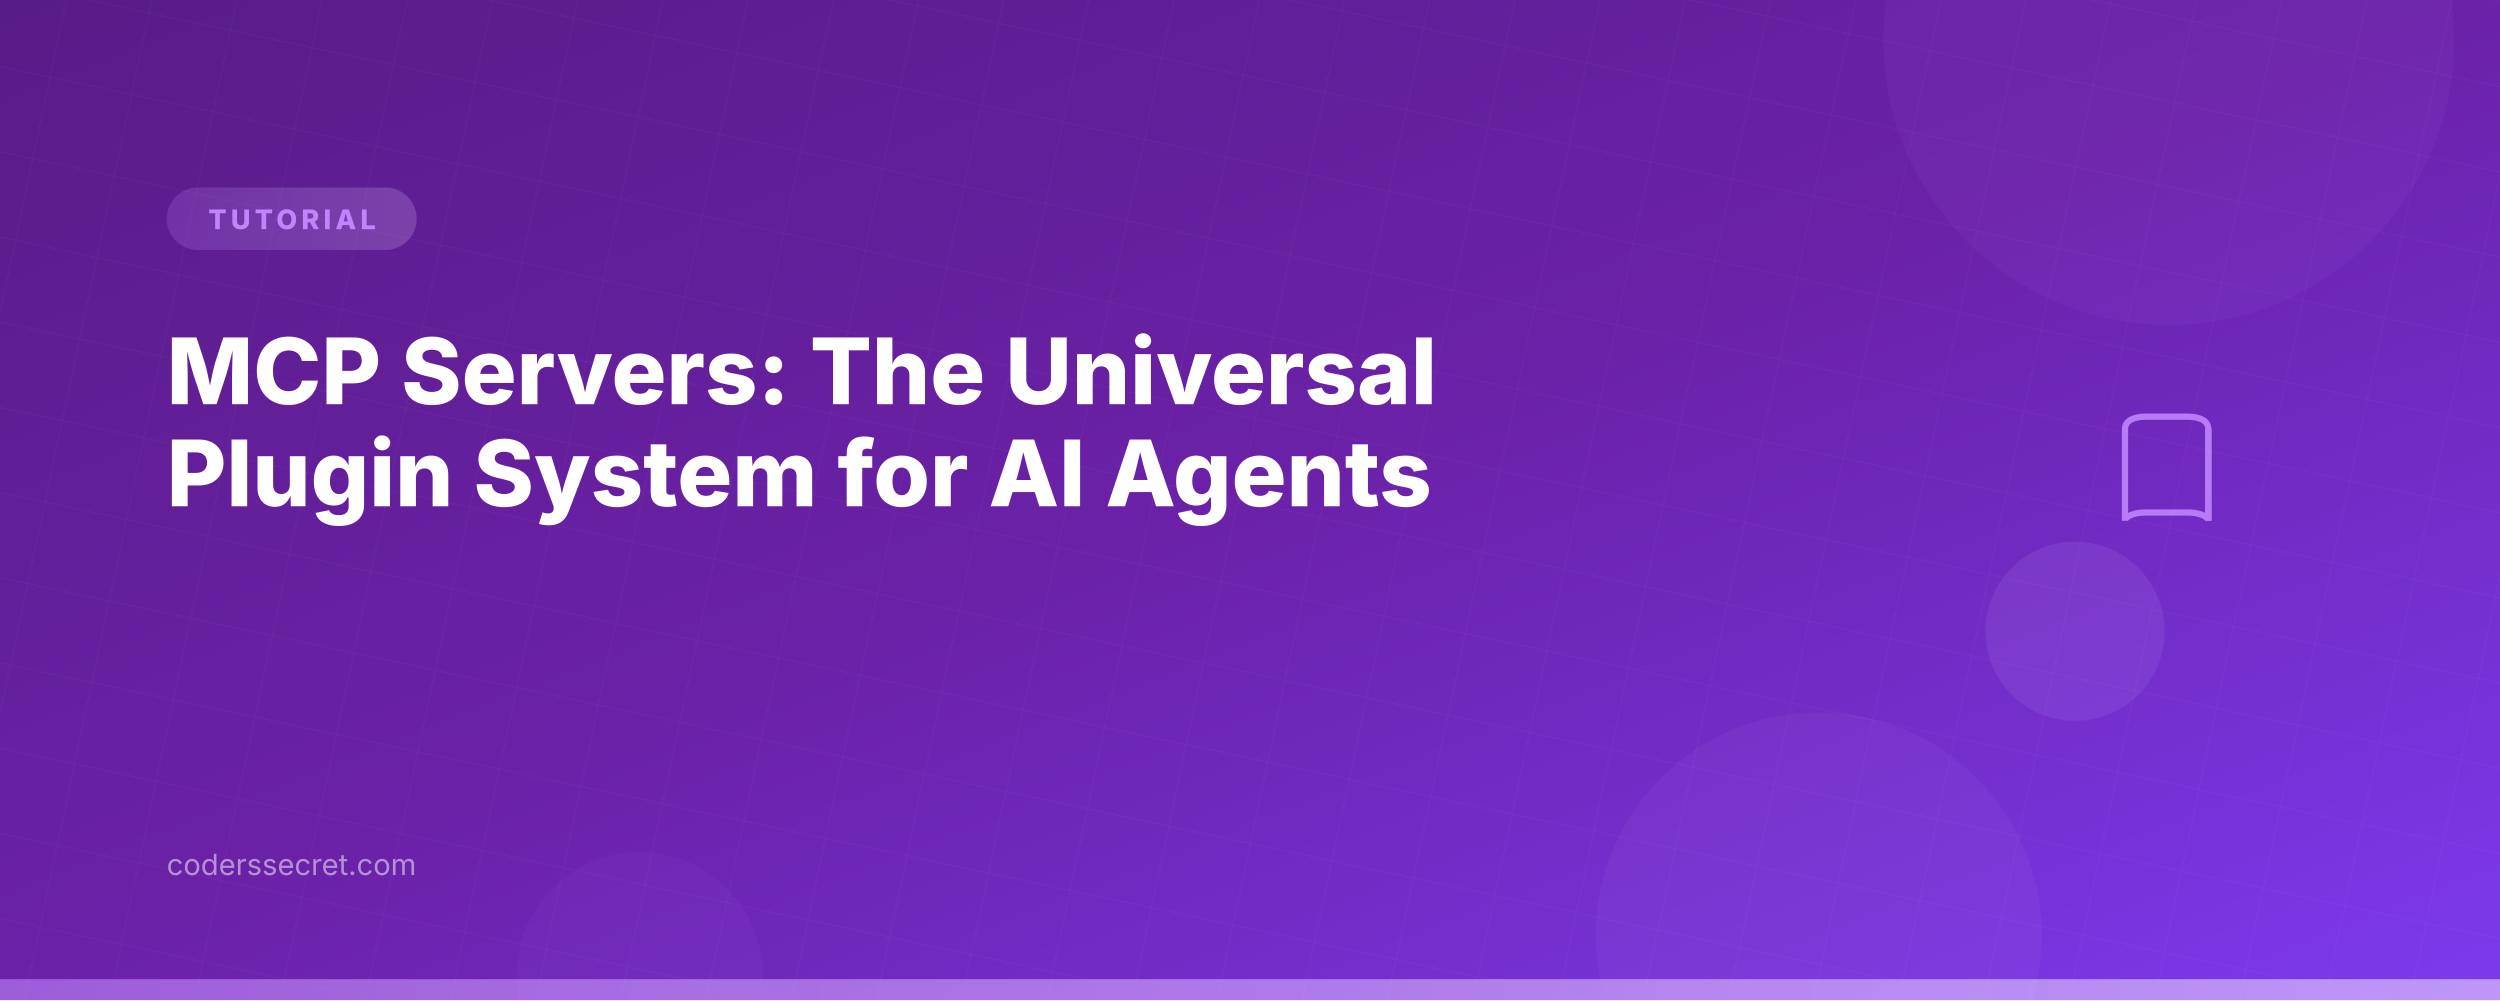
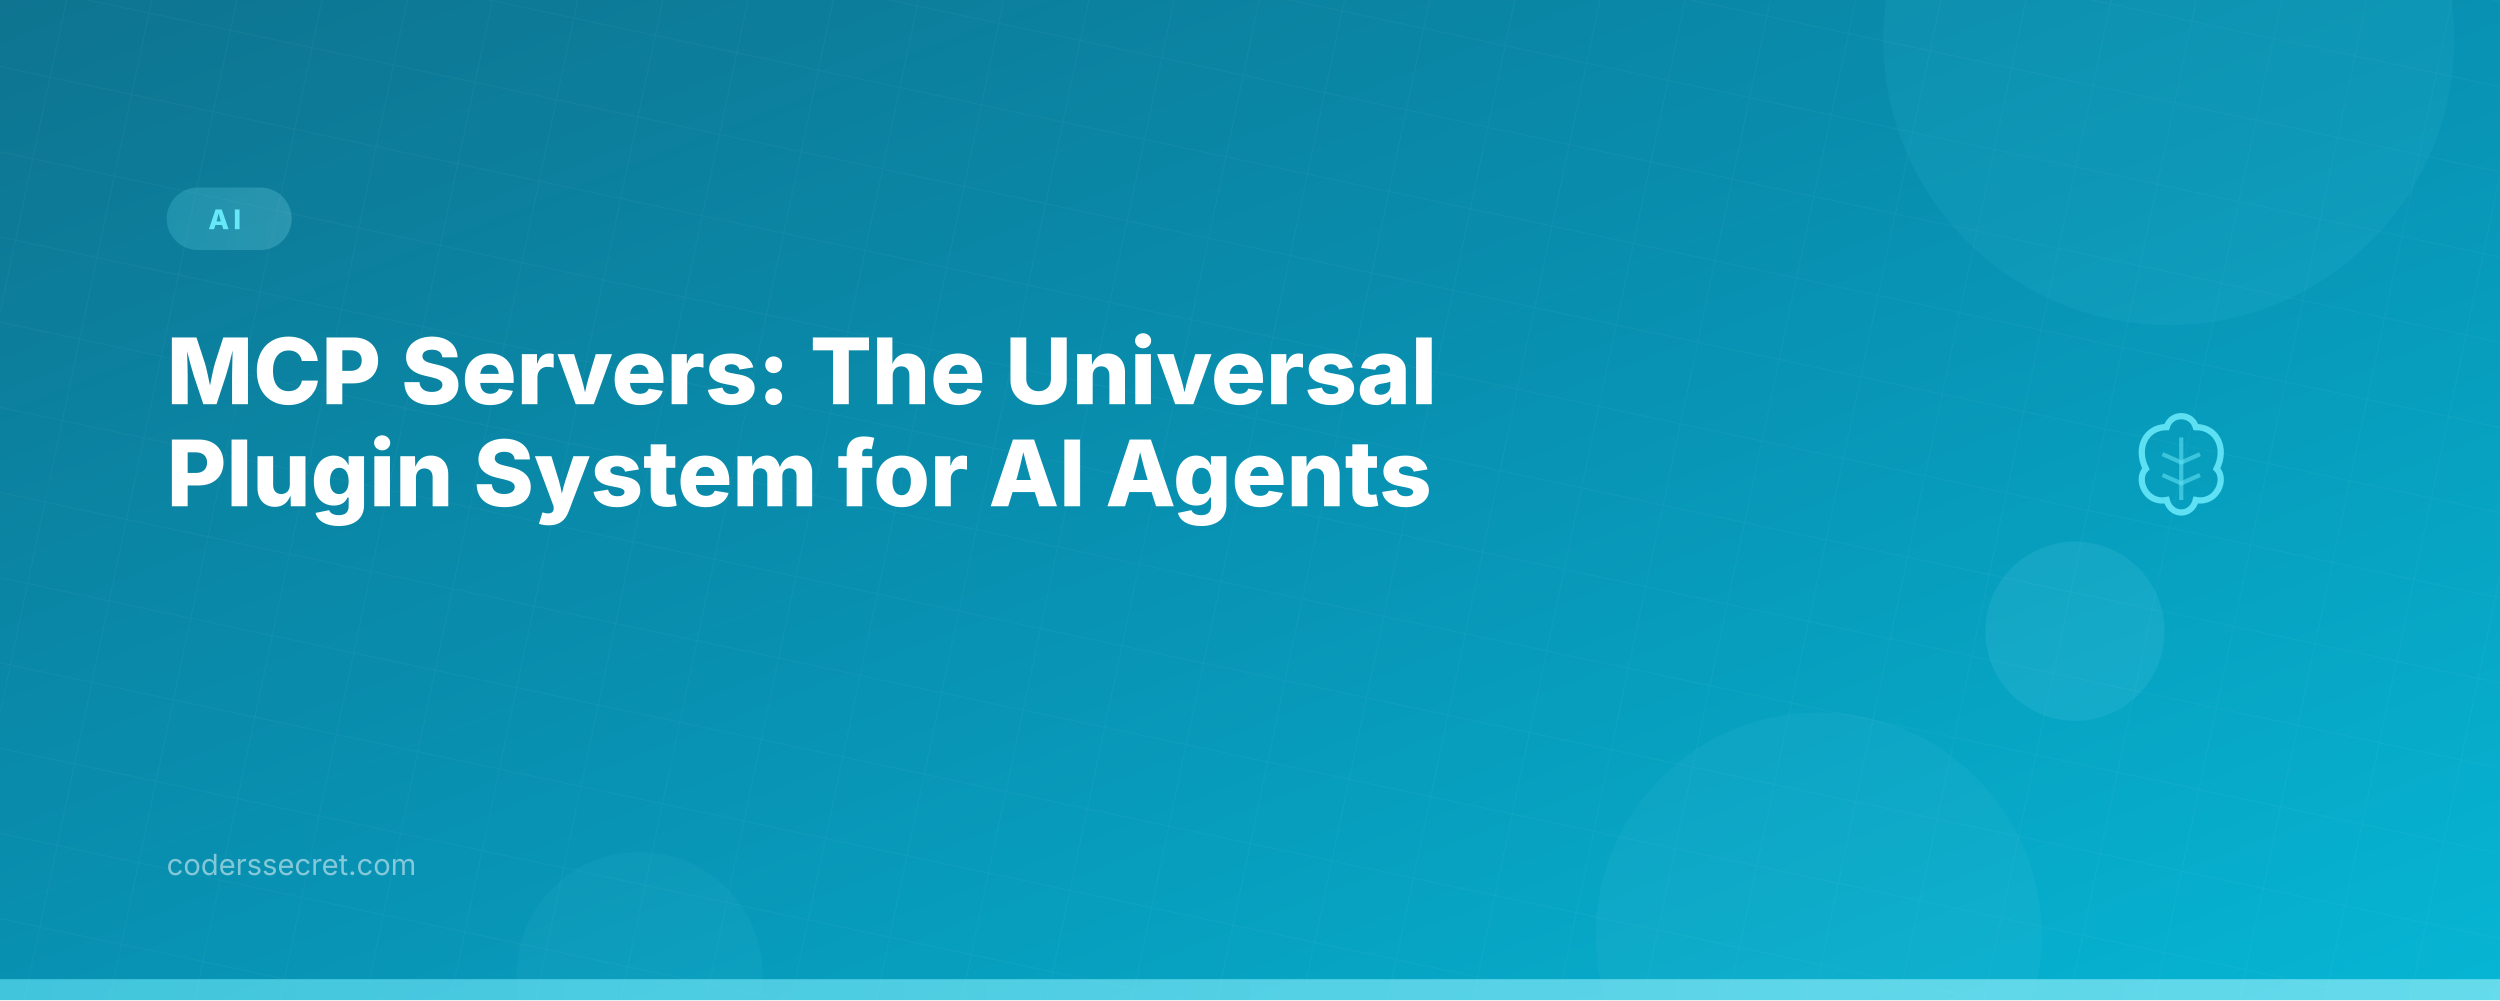
<svg xmlns="http://www.w3.org/2000/svg" viewBox="0 0 1200 480" fill="none">
  <defs>
    <linearGradient id="bg" x1="0%" y1="0%" x2="100%" y2="100%">
-       <stop offset="0%" style="stop-color:#581c87" />
-       <stop offset="50%" style="stop-color:#6b21a8" />
-       <stop offset="100%" style="stop-color:#7c3aed" />
+       <stop offset="0%" style="stop-color:#0e7490" />
+       <stop offset="50%" style="stop-color:#0891b2" />
+       <stop offset="100%" style="stop-color:#06b6d4" />
    </linearGradient>
    <linearGradient id="accent" x1="0%" y1="0%" x2="100%" y2="0%">
-       <stop offset="0%" style="stop-color:#c084fc" />
-       <stop offset="100%" style="stop-color:#e9d5ff" />
+       <stop offset="0%" style="stop-color:#67e8f9" />
+       <stop offset="100%" style="stop-color:#a5f3fc" />
    </linearGradient>
    <pattern id="grid" x="31" y="31" width="40" height="40" patternUnits="userSpaceOnUse" patternTransform="rotate(12)">
      <path d="M 40 0 L 0 0 0 40" fill="none" stroke="#ffffff" stroke-width="0.5" opacity="0.06" />
    </pattern>
  </defs>
  <rect width="1200" height="480" fill="url(#bg)" />
  <rect width="1200" height="480" fill="url(#grid)" />
  <g>
-     <circle cx="1041" cy="19" r="137" fill="#c084fc" opacity="0.061" />
-     <circle cx="307" cy="468" r="59" fill="#c084fc" opacity="0.047" />
-     <circle cx="996" cy="303" r="43" fill="#e9d5ff" opacity="0.083" />
-     <circle cx="873" cy="449" r="107" fill="#e9d5ff" opacity="0.043" />
+     <circle cx="1041" cy="19" r="137" fill="#67e8f9" opacity="0.061" />
+     <circle cx="307" cy="468" r="59" fill="#67e8f9" opacity="0.047" />
+     <circle cx="996" cy="303" r="43" fill="#a5f3fc" opacity="0.083" />
+     <circle cx="873" cy="449" r="107" fill="#a5f3fc" opacity="0.043" />
  </g>
-   <rect x="80" y="90" width="120" height="30" rx="15" fill="url(#accent)" opacity="0.2" />
-   <text x="100" y="110" font-family="system-ui, -apple-system, sans-serif" font-size="13" font-weight="800" fill="#c084fc" letter-spacing="2">TUTORIAL</text>
+   <rect x="80" y="90" width="60" height="30" rx="15" fill="url(#accent)" opacity="0.2" />
+   <text x="100" y="110" font-family="system-ui, -apple-system, sans-serif" font-size="13" font-weight="800" fill="#67e8f9" letter-spacing="2">AI</text>
  <text x="80" y="194" font-family="system-ui, -apple-system, sans-serif" font-size="44" font-weight="800" fill="#ffffff">MCP Servers: The Universal</text>
  <text x="80" y="243" font-family="system-ui, -apple-system, sans-serif" font-size="44" font-weight="800" fill="#ffffff">Plugin System for AI Agents</text>
  <text x="80" y="420" font-family="system-ui, -apple-system, sans-serif" font-size="14" fill="#ffffff" opacity="0.5">coderssecret.com</text>
-   <g transform="translate(1020, 200)" stroke="#c084fc" opacity="0.9" color="#c084fc">
-     <path d="M0,6 C0,2 4,0 10,0 L30,0 C36,0 40,2 40,6 L40,50 C40,48 36,46 30,46 L10,46 C4,46 0,48 0,50 Z" fill="none" stroke-width="3" />
-     <line x1="40" y1="6" x2="40" y2="50" stroke-width="3" />
+   <g transform="translate(1020, 200)" stroke="#67e8f9" opacity="0.9" color="#67e8f9">
+     <path d="M20,5 C10,5 5,15 10,25 C5,30 10,42 20,40 C22,48 32,48 34,40 C44,42 49,30 44,25 C49,15 44,5 34,5 C32,-2 22,-2 20,5 Z" fill="none" stroke-width="3" />
+     <path d="M27,10 L27,40" stroke-width="2" opacity="0.6" />
+     <path d="M18,18 L27,22 L36,18" fill="none" stroke-width="2" opacity="0.6" />
+     <path d="M18,28 L27,32 L36,28" fill="none" stroke-width="2" opacity="0.6" />
  </g>
  <rect y="470" width="1200" height="10" fill="url(#accent)" opacity="0.6" />
</svg>
